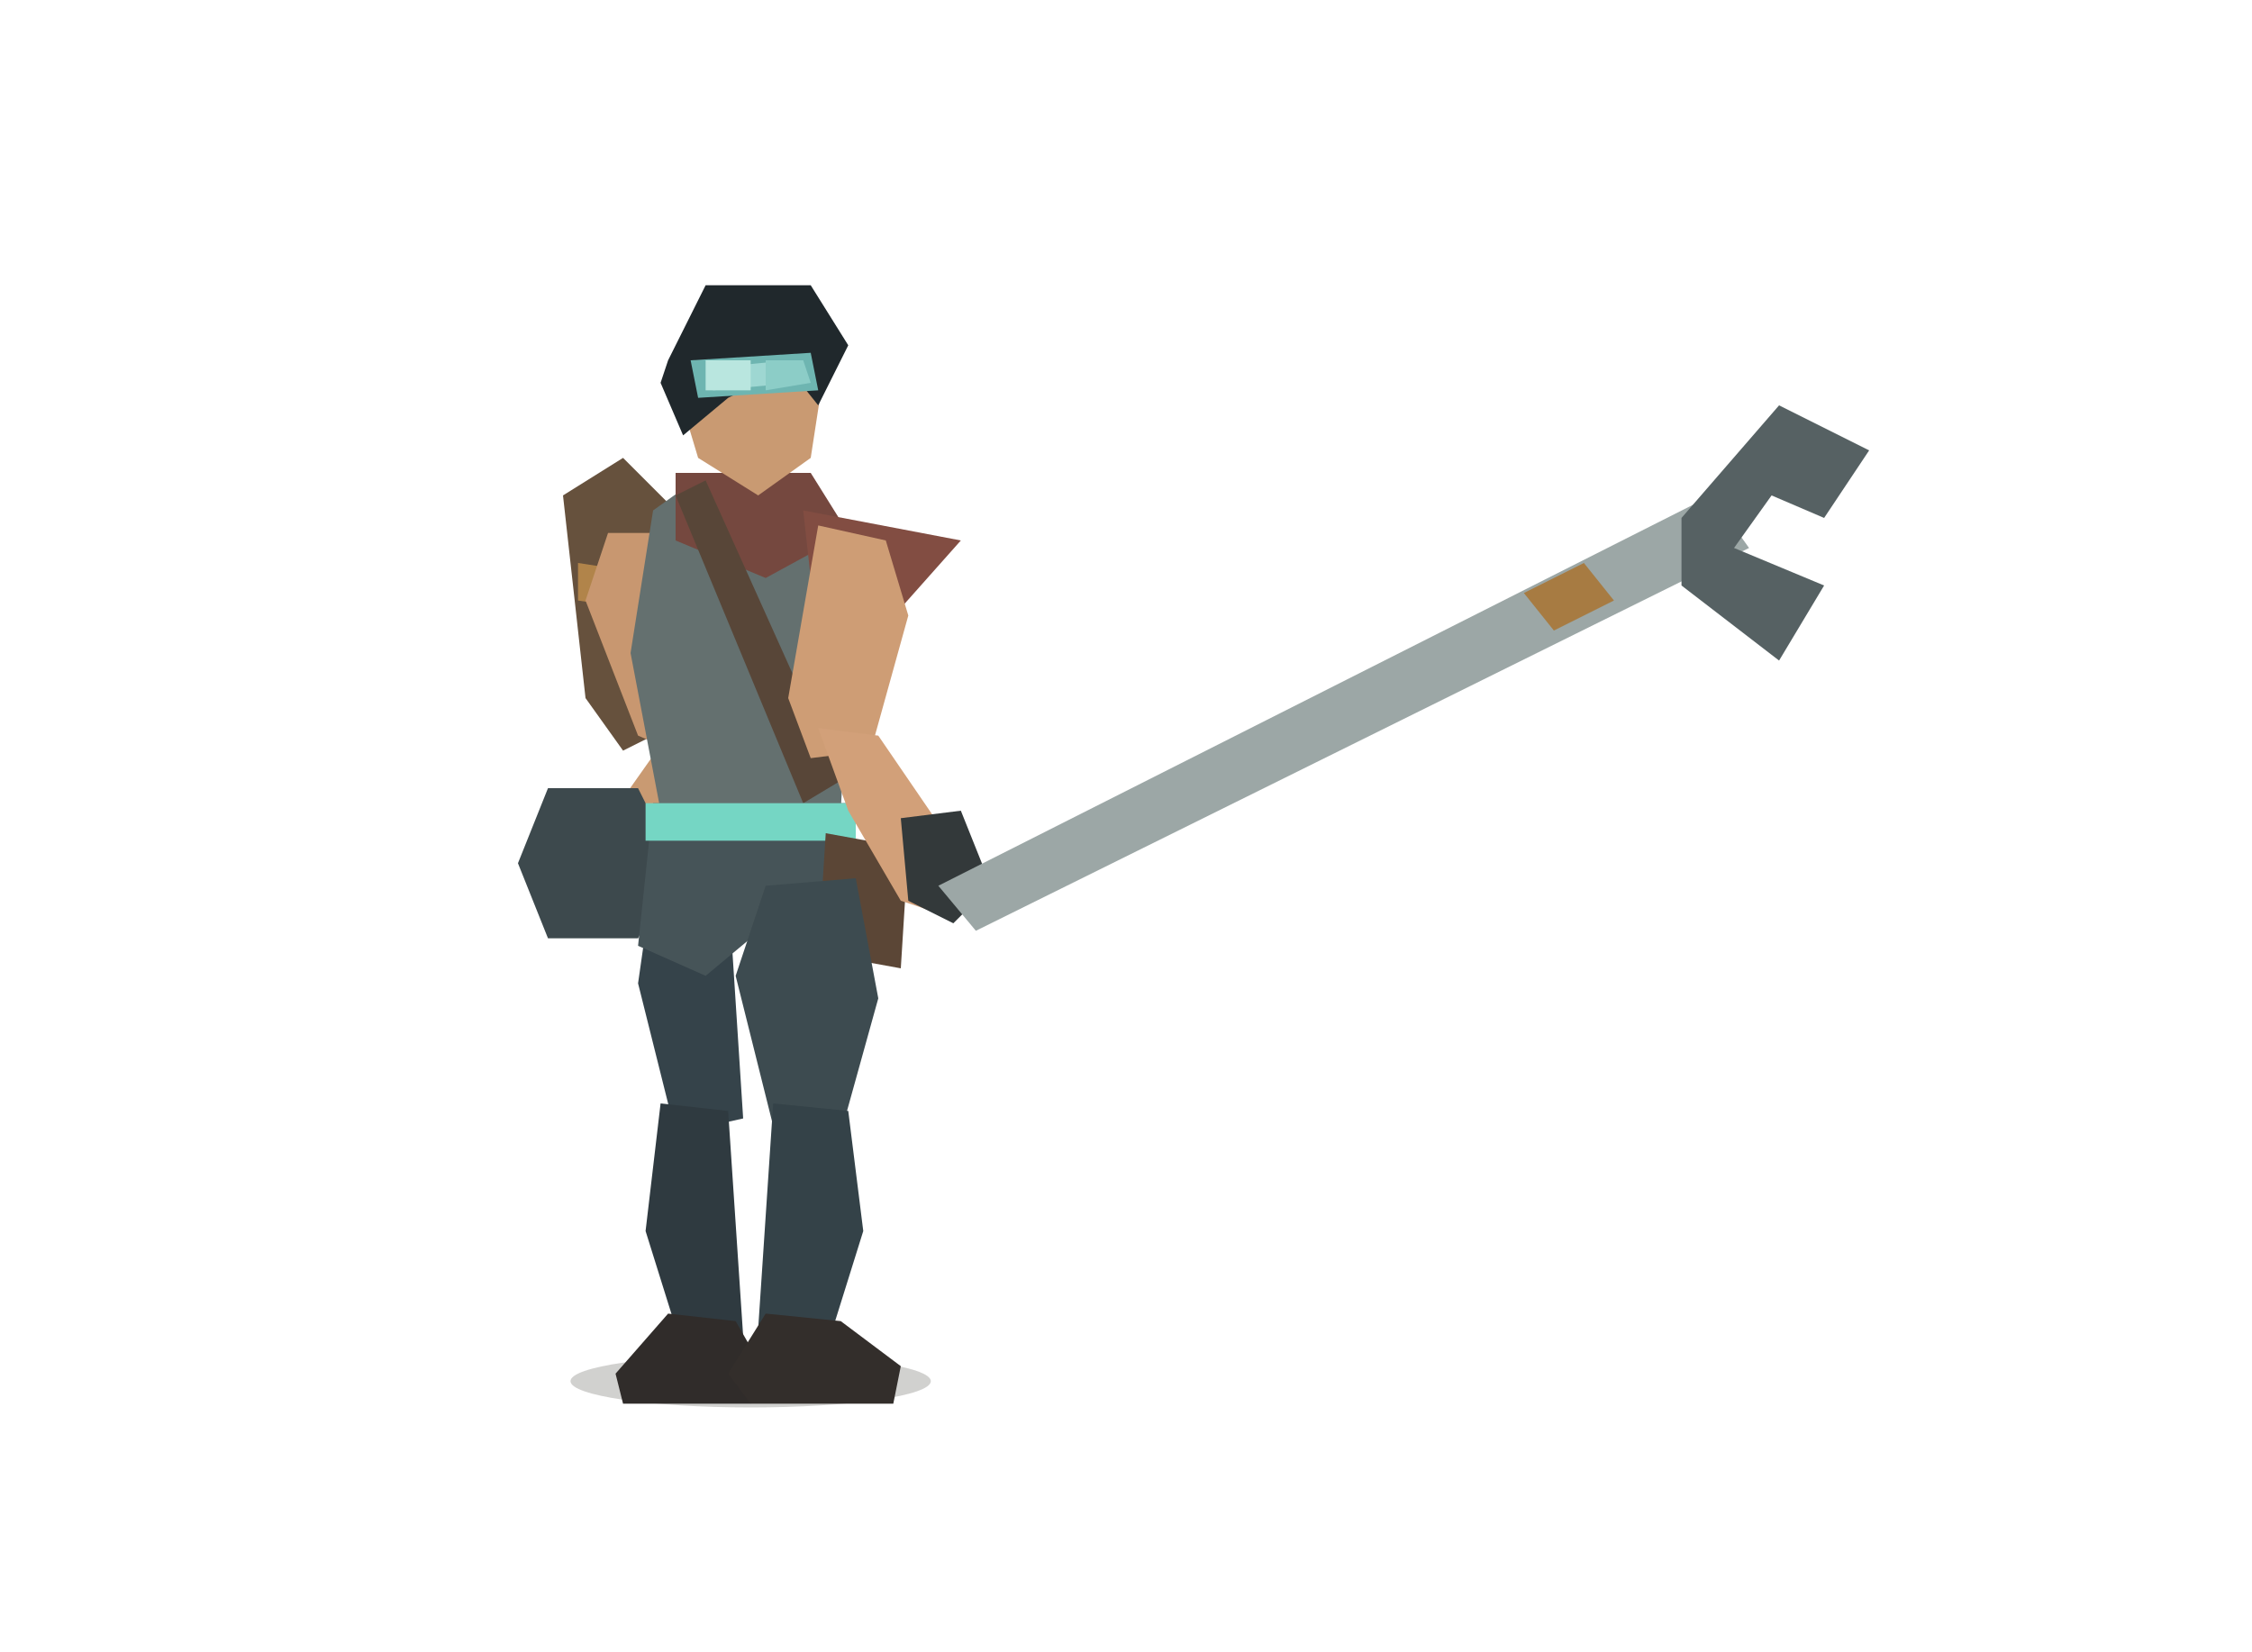
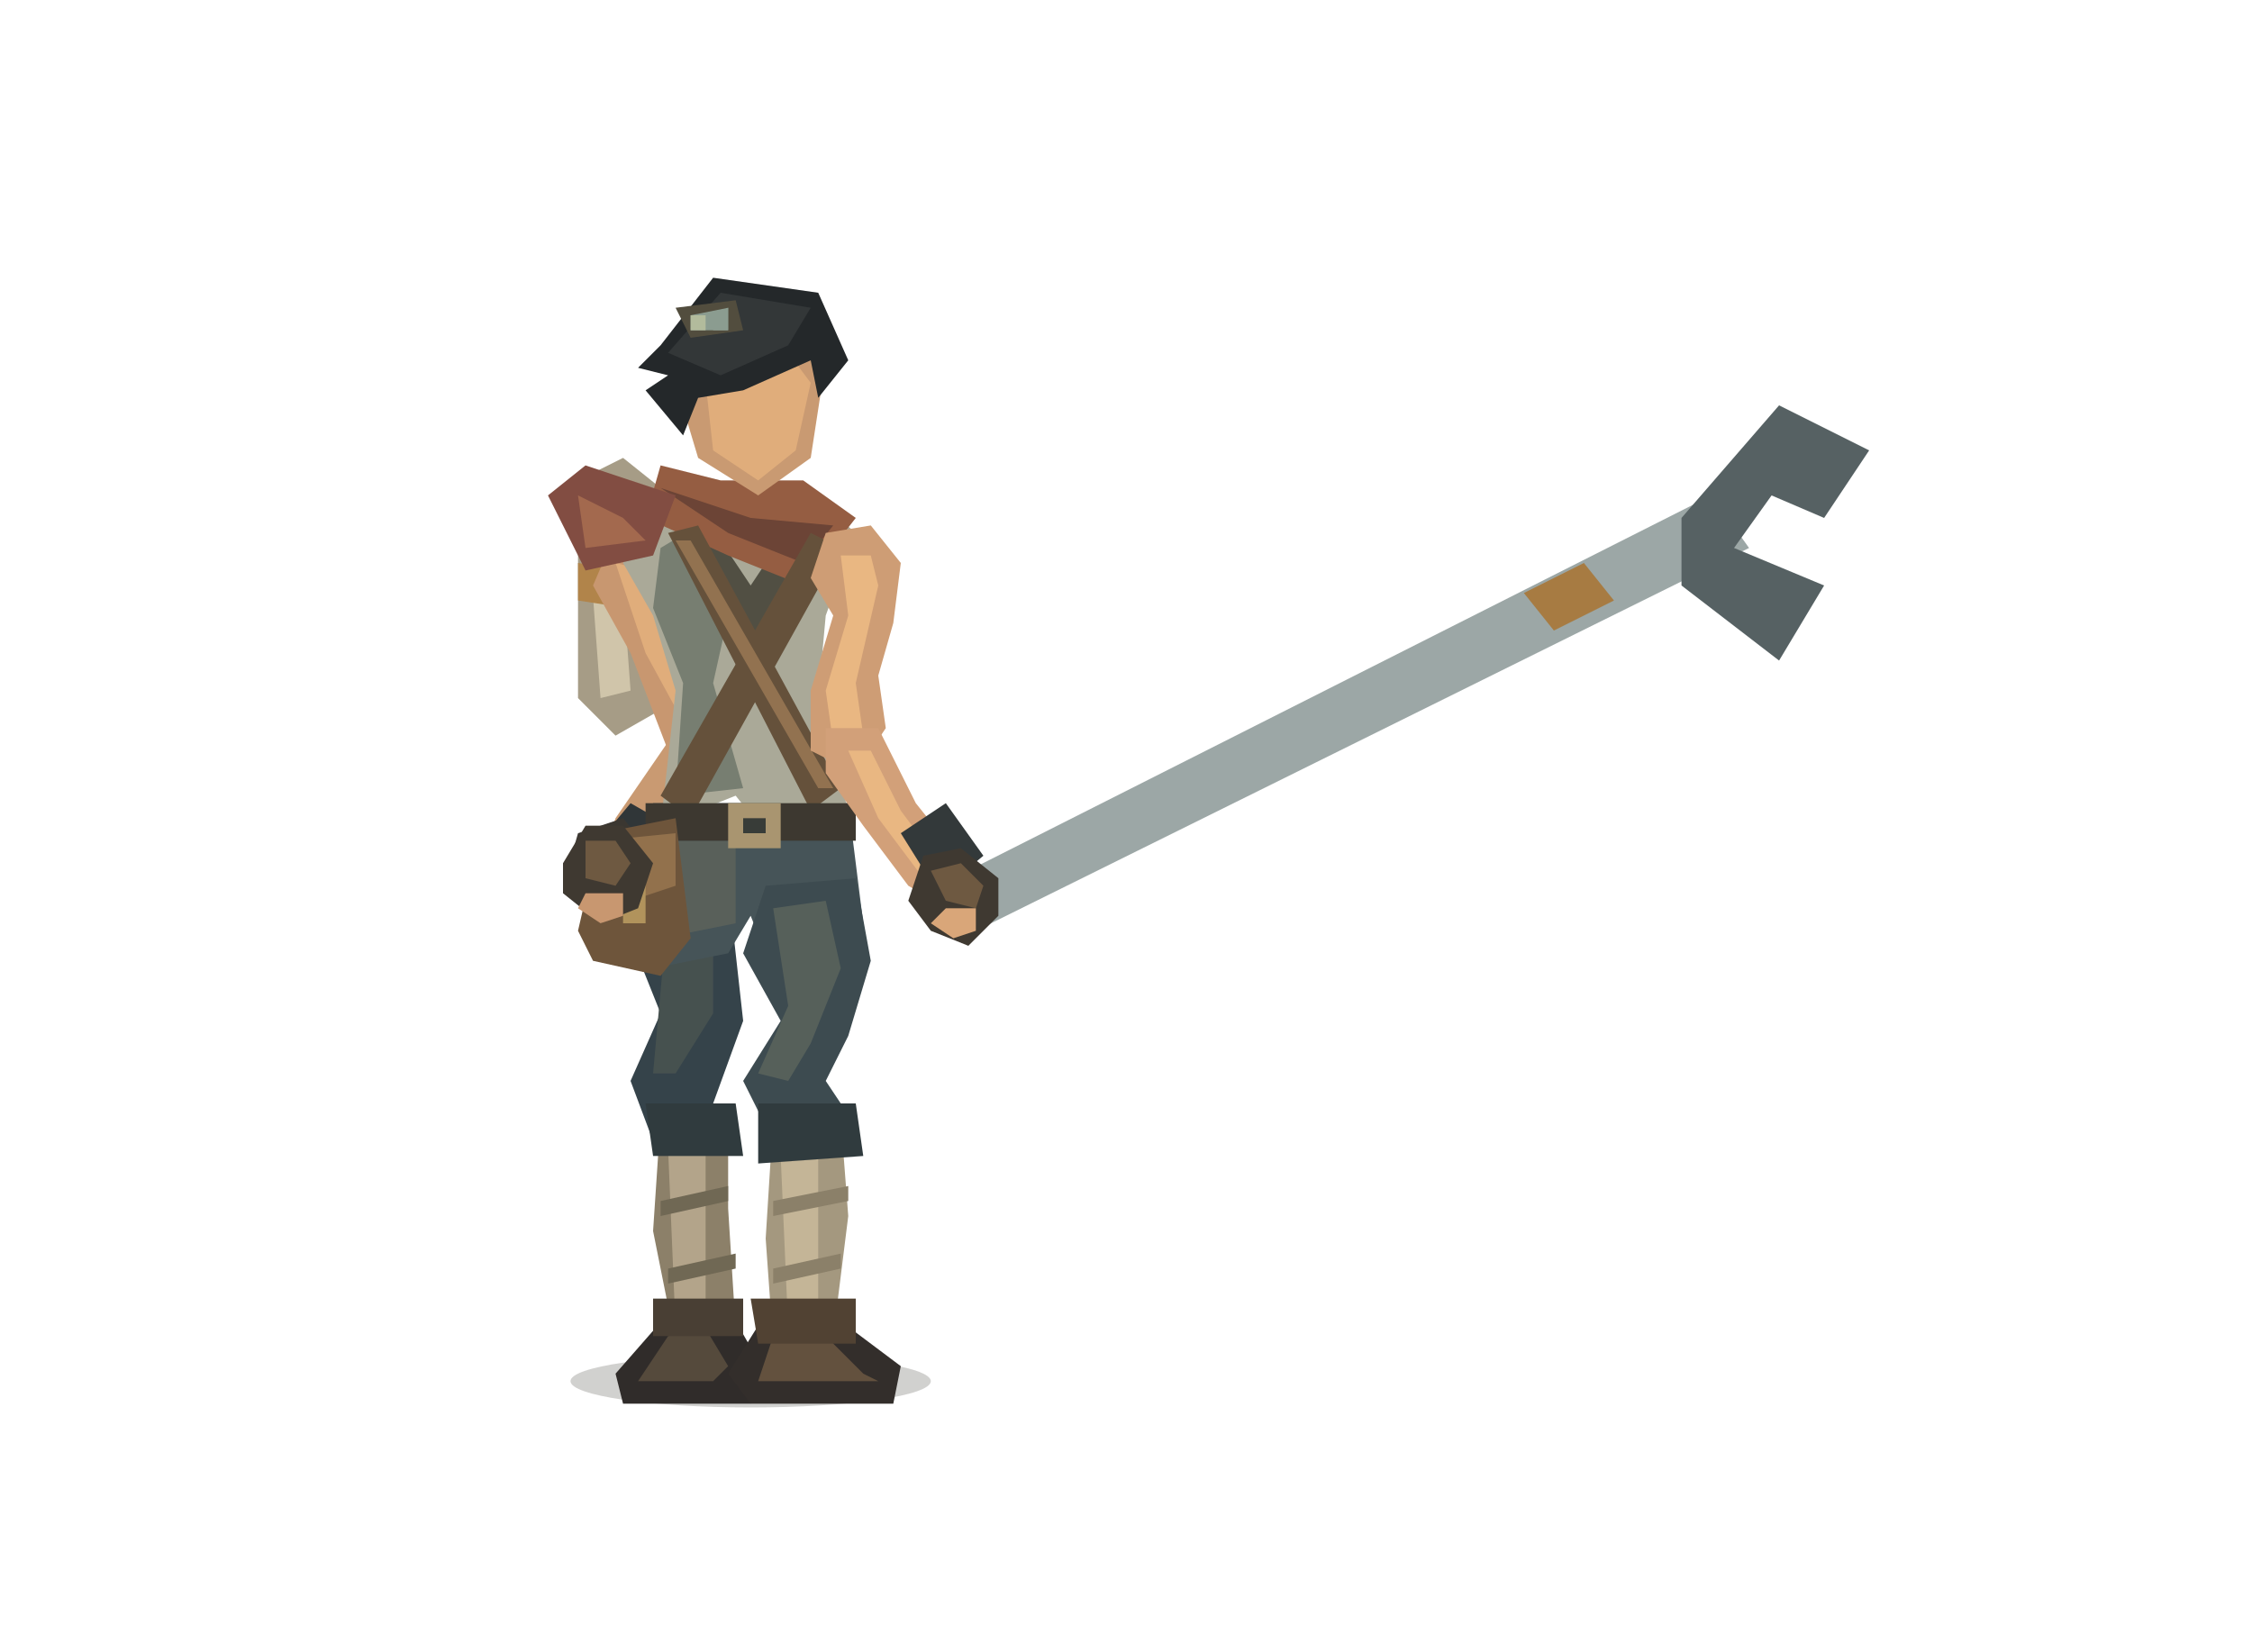
<svg xmlns="http://www.w3.org/2000/svg" id="rival-scout" data-rig-family="Humanoid" viewBox="-100 -100 300 220">
  <g id="rival-ground-shadow" data-joint="root" data-pivot="0 0" data-material="dirt" data-normal="0 -1 -0.2" data-occlusion="0.1" data-shadow="contact" data-role="visual" data-z="7">
    <ellipse id="rival-ground-shadow-shape" cx="0" cy="84" rx="24" ry="3.5" fill="#49463f" opacity="0.25" />
    <circle id="rival-ground-contact-marker" data-anchor="ground-contact" cx="0" cy="84" r="1" opacity="0" />
  </g>
  <g id="rival-far-upper-leg" data-joint="farHip" data-pivot="-8 20" data-material="cloth" data-normal="-0.18 -0.18 -0.97" data-occlusion="0.2" data-shadow="cast" data-role="visual" data-z="5">
-     <polygon id="rival-far-thigh-shape" points="-13,17 -3,18 -1,49 -10,51 -15,31" fill="#35434a" />
+     <polygon id="rival-far-thigh-shape" points="-13,17 -3,18 -1,36 -5,47 -3,52 -13,52 -16,44 -12,35 -16,25" fill="#35434a" />
+     <polygon id="rival-far-thigh-inset" data-z="-0.2" points="-11,21 -5,22 -5,35 -10,43 -13,43" fill="#46514f" />
  </g>
  <g id="rival-far-lower-leg" data-joint="farKnee" data-pivot="-8 50" data-material="cloth" data-normal="-0.2 -0.1 -0.97" data-occlusion="0.24" data-shadow="cast" data-role="visual" data-z="5">
-     <polygon id="rival-far-calf-shape" points="-12,47 -3,48 -1,78 -9,80 -14,64" fill="#2f3a40" />
+     <polygon id="rival-far-calf-shape" points="-12,49 -3,49 -3,61 -2,77 -10,79 -13,64" fill="#8c8069" />
+     <polygon id="rival-far-wrap-inset" data-z="-0.2" points="-11,53 -6,53 -6,76 -10,77" fill="#b3a48a" />
+     <polygon id="rival-far-wrap-seam" data-z="-0.2" points="-12,60 -3,58 -3,60 -12,62" fill="#706854" />
+     <polygon id="rival-far-wrap-lower-seam" data-z="-0.2" points="-11,69 -2,67 -2,69 -11,71" fill="#706854" />
+     <polygon id="rival-far-trouser-cuff" points="-14,47 -2,47 -1,54 -13,54" fill="#303b3e" />
  </g>
  <g id="rival-far-boot" data-joint="farFoot" data-pivot="-8 82" data-material="leather" data-normal="-0.18 -0.22 -0.96" data-occlusion="0.28" data-shadow="contact" data-role="visual" data-z="5">
    <polygon id="rival-far-boot-shape" points="-11,75 -2,76 2,83 0,87 -17,87 -18,83" fill="#302c2a" />
+     <polygon id="rival-far-boot-inset" data-z="-0.2" points="-11,78 -6,77 -3,82 -5,84 -15,84" fill="#554a3c" />
+     <polygon id="rival-far-boot-cuff" points="-13,73 -1,73 -1,78 -13,78" fill="#493f34" />
  </g>
  <g id="rival-rope-coil" data-joint="farShoulder" data-pivot="-14 -25" data-material="leather" data-normal="-0.3 -0.12 -0.95" data-occlusion="0.3" data-shadow="cast" data-role="visual" data-z="4">
-     <polygon id="rival-rope-coil-shape" points="-25,-34 -17,-39 -8,-30 -9,-4 -17,0 -22,-7" fill="#66513d" />
+     <polygon id="rival-rope-coil-shape" points="-23,-36 -17,-39 -12,-35 -11,-6 -18,-2 -23,-7" fill="#a69c86" />
+     <polygon id="rival-rope-coil-inset" data-z="-0.2" points="-22,-34 -18,-35 -16,-8 -20,-7" fill="#d0c5aa" />
    <polygon id="rival-rope-coil-band-shape" points="-23,-25 -10,-23 -10,-18 -23,-20" fill="#b1844a" data-material="brass" data-normal="-0.18 -0.1 -0.98" data-occlusion="0.2" />
  </g>
  <g id="rival-far-upper-arm" data-joint="farShoulder" data-pivot="-14 -25" data-material="skin" data-normal="-0.22 -0.16 -0.96" data-occlusion="0.22" data-shadow="cast" data-role="visual" data-z="3">
-     <polygon id="rival-far-upper-arm-shape" points="-19,-29 -11,-29 -4,-6 -8,1 -15,-2 -22,-20" fill="#c89770" />
+     <polygon id="rival-far-upper-arm-shape" points="-18,-29 -12,-28 -8,-19 -1,-7 -5,1 -11,0 -16,-13 -21,-22" fill="#c89770" />
+     <polygon id="rival-far-arm-inset" data-z="-0.2" points="-18,-25 -14,-24 -11,-14 -5,-4 -8,-2 -14,-13" fill="#e0ad7b" />
  </g>
  <g id="rival-far-forearm" data-joint="farElbow" data-pivot="-3 -3" data-material="skin" data-normal="-0.16 -0.08 -0.98" data-occlusion="0.22" data-shadow="cast" data-role="visual" data-z="3">
-     <polygon id="rival-far-forearm-shape" points="-9,-5 -2,-6 -14,17 -20,18 -21,12" fill="#c99a72" />
-     <polygon id="rival-far-glove-shape" points="-20,9 -12,11 -14,20 -21,20 -24,16" fill="#303638" data-material="leather" data-normal="-0.2 -0.08 -0.97" data-occlusion="0.24" />
+     <polygon id="rival-far-forearm-shape" points="-7,-7 1,-3 -7,8 -14,17 -20,15 -18,9" fill="#c99a72" />
+     <polygon id="rival-far-forearm-inset" data-z="-0.2" points="-4,-3 -1,-2 -10,11 -15,12" fill="#e0ad7b" />
+     <polygon id="rival-far-glove-shape" points="-16,7 -9,11 -13,17 -21,13" fill="#303638" data-material="leather" data-normal="-0.2 -0.08 -0.97" data-occlusion="0.24" />
  </g>
  <g id="survey-guard" data-joint="farHand" data-pivot="-19 15" data-material="painted-steel" data-normal="-0.36 -0.16 -0.92" data-occlusion="0.3" data-shadow="cast" data-role="visual" data-z="2">
-     <polygon id="rival-survey-guard-contour" points="-27,5 -15,5 -10,15 -15,25 -27,25 -31,15" fill="#3d494d" />
+     <polygon id="rival-survey-guard-contour" points="-23,11 -17,9 -13,14 -15,21 -20,23 -25,18" fill="#3b3731" />
    <circle id="rival-survey-guard-grip-marker" data-anchor="survey-guard-grip" cx="-19" cy="15" r="1" opacity="0" />
  </g>
  <g id="rival-pelvis-wrap" data-joint="pelvis" data-pivot="0 17" data-material="cloth" data-normal="0 -0.14 -0.99" data-occlusion="0.12" data-shadow="cast" data-role="visual" data-z="1">
-     <polygon id="rival-pelvis-wrap-shape" points="-13,7 13,7 15,27 6,30 0,25 -6,30 -15,26" fill="#465458" />
+     <polygon id="rival-pelvis-wrap-shape" points="-13,7 13,7 15,23 10,29 2,27 0,22 -3,27 -13,29 -16,23" fill="#465458" />
+     <polygon id="rival-pelvis-wrap-inset" data-z="-0.2" points="-11,12 -2,12 -2,23 -12,25" fill="#59605a" />
  </g>
  <g id="rival-vest" data-joint="chest" data-pivot="0 -23" data-material="cloth" data-normal="0 -0.16 -0.99" data-occlusion="0.1" data-shadow="cast" data-role="visual" data-z="0">
-     <polygon id="rival-vest-shape" points="-13,-32 -6,-37 7,-36 14,-28 12,8 -12,8 -16,-13" fill="#64706f" />
+     <polygon id="rival-vest-shape" points="-13,-31 -7,-35 7,-35 14,-29 10,-18 9,-7 13,8 2,11 -2,6 -12,10 -10,-8 -13,-18 -17,-25" fill="#aaa998" />
+     <polygon id="rival-vest-inset" data-z="-0.2" points="-12,-27 -7,-30 -3,-18 -5,-9 -1,5 -10,6 -9,-9 -13,-19" fill="#777e71" />
+     <polygon id="rival-vest-collar-detail" data-z="-0.2" points="-6,-31 0,-22 6,-31 7,-21 0,-12 -7,-22" fill="#514f43" />
  </g>
  <g id="rival-scarf" data-joint="neck" data-pivot="0 -32" data-material="cloth" data-normal="0.12 -0.16 -0.98" data-occlusion="0.12" data-shadow="cast" data-role="visual" data-z="-2">
-     <polygon id="rival-scarf-collar-shape" points="-10,-37 8,-37 13,-29 2,-23 -10,-28" fill="#75483f" />
-     <polygon id="rival-scarf-tail-shape" points="7,-32 28,-28 20,-19 8,-23" fill="#824d42" data-normal="0.28 -0.12 -0.95" data-occlusion="0.08" />
+     <polygon id="rival-scarf-collar-shape" points="-12,-38 -4,-36 7,-36 14,-31 7,-22 -3,-26 -14,-31" fill="#955d42" />
+     <polygon id="rival-scarf-collar-inset" data-z="-0.2" points="-12,-35 0,-31 11,-30 7,-25 -3,-29" fill="#6c4436" />
+     <polygon id="rival-scarf-tail-shape" points="-10,-34 -22,-38 -27,-34 -22,-24 -13,-26" fill="#824d42" data-normal="0.28 -0.12 -0.95" data-occlusion="0.08" />
+     <polygon id="rival-scarf-tail-inset" data-z="-0.2" points="-23,-34 -17,-31 -14,-28 -22,-27" fill="#a3694e" />
  </g>
  <g id="rival-head" data-joint="head" data-pivot="0 -42" data-material="skin" data-normal="0 -0.1 -0.99" data-occlusion="0.07" data-shadow="cast" data-role="visual" data-z="-3">
    <polygon id="rival-face-shape" points="-7,-55 4,-59 10,-52 8,-39 1,-34 -7,-39 -10,-49" fill="#c99a72" />
+     <polygon id="rival-face-inset" data-z="-0.2" points="-6,-49 5,-53 8,-49 6,-40 1,-36 -5,-40" fill="#e0ad7b" />
  </g>
  <g id="rival-hair" data-joint="head" data-pivot="0 -42" data-material="cloth" data-normal="-0.12 -0.2 -0.97" data-occlusion="0.16" data-shadow="cast" data-role="visual" data-z="-4">
-     <polygon id="rival-hair-shape" points="-11,-52 -6,-62 8,-62 13,-54 9,-46 5,-51 -3,-47 -9,-42 -12,-49" fill="#20282c" />
+     <polygon id="rival-hair-shape" points="-12,-54 -5,-63 9,-61 13,-52 9,-47 8,-52 -1,-48 -7,-47 -9,-42 -14,-48 -11,-50 -15,-51" fill="#24282a" />
+     <polygon id="rival-hair-inset" data-z="-0.2" points="-11,-53 -4,-61 8,-59 5,-54 -4,-50" fill="#333738" />
  </g>
  <g id="rival-survey-goggles" data-joint="head" data-pivot="0 -42" data-material="glass" data-normal="0 -0.04 -1" data-occlusion="0.04" data-shadow="none" data-role="visual" data-z="-6">
-     <polygon id="rival-goggles-shape" points="-8,-52 8,-53 9,-48 -7,-47" fill="#6eb5b1" />
-     <polygon id="rival-goggles-mid-mark" data-lod="mid" points="-5,-51 5,-52 6,-49 -5,-48" fill="#9ed7d2" />
-     <polygon id="rival-goggles-near-mark" data-lod="near" points="-6,-52 0,-52 0,-48 -6,-48" fill="#b9e6df" />
-     <polygon id="rival-goggles-near-side-mark" data-lod="near" points="2,-52 7,-52 8,-49 2,-48" fill="#8ccdc7" />
+     <polygon id="rival-goggles-shape" points="-10,-59 -2,-60 -1,-56 -8,-55" fill="#524d3e" />
+     <polygon id="rival-goggles-mid-mark" data-lod="mid" points="-8,-58 -3,-59 -3,-56 -8,-56" fill="#8b9c90" />
+     <polygon id="rival-goggles-near-mark" data-lod="near" points="-8,-58 -6,-58 -6,-56 -8,-56" fill="#b2bb9c" />
+     <polygon id="rival-goggles-near-side-mark" data-lod="near" points="-5,-58 -3,-59 -3,-56 -5,-56" fill="#8b9c90" />
  </g>
  <g id="rival-harness" data-joint="chest" data-pivot="0 -23" data-material="leather" data-normal="0.14 -0.08 -0.99" data-occlusion="0.1" data-shadow="cast" data-role="visual" data-z="-4">
-     <polygon id="rival-harness-shape" points="-10,-34 -6,-36 12,4 7,7" fill="#584638" />
+     <polygon id="rival-harness-shape" points="-11,-29 -7,-30 12,5 8,8" fill="#65513b" />
+     <polygon id="rival-harness-cross-strap" points="8,-29 12,-27 -8,9 -12,6" fill="#65513b" />
+     <polygon id="rival-harness-inset" data-z="-0.2" points="-10,-28 -8,-28 11,5 9,5" fill="#927250" />
  </g>
  <g id="rival-salvage-band" data-joint="pelvis" data-pivot="0 17" data-material="cloth" data-normal="0 -0.05 -1" data-occlusion="0.05" data-shadow="none" data-role="visual" data-z="-5">
-     <polygon id="rival-salvage-band-shape" points="-14,7 14,7 14,12 -14,12" fill="#75d6c4" />
+     <polygon id="rival-salvage-band-shape" points="-14,7 14,7 14,12 -14,12" fill="#3d3830" />
+     <polygon id="rival-belt-buckle-detail" data-z="-0.2" points="-3,7 4,7 4,13 -3,13" fill="#a99570" data-material="brass" />
+     <polygon id="rival-belt-buckle-inset" data-z="-0.2" points="-1,9 2,9 2,11 -1,11" fill="#383c38" />
  </g>
  <g id="rival-tool-pouch" data-joint="pelvis" data-pivot="0 17" data-material="leather" data-normal="0.3 -0.12 -0.95" data-occlusion="0.12" data-shadow="cast" data-role="visual" data-z="-3">
-     <polygon id="rival-tool-pouch-shape" points="10,11 21,13 20,29 9,27" fill="#5b4636" />
+     <polygon id="rival-tool-pouch-shape" points="-20,11 -10,9 -8,25 -12,30 -21,28 -23,24" fill="#6e553b" />
+     <polygon id="rival-tool-pouch-flap-detail" data-z="-0.2" points="-20,12 -10,11 -10,18 -16,20 -21,17" fill="#92714c" />
+     <polygon id="rival-tool-pouch-buckle-detail" data-z="-0.2" points="-17,17 -14,17 -14,23 -17,23" fill="#b1935c" data-material="brass" />
  </g>
  <g id="rival-near-upper-leg" data-joint="nearHip" data-pivot="8 20" data-material="cloth" data-normal="0.2 -0.14 -0.97" data-occlusion="0.1" data-shadow="cast" data-role="visual" data-z="-5">
-     <polygon id="rival-near-thigh-shape" points="2,18 14,17 17,33 12,51 3,50 -2,30" fill="#3d4b50" />
+     <polygon id="rival-near-thigh-shape" points="2,18 14,17 16,28 13,38 10,44 14,50 3,52 -1,44 4,36 -1,27" fill="#3d4b50" />
+     <polygon id="rival-near-thigh-inset" data-z="-0.2" points="3,21 10,20 12,29 8,39 5,44 1,43 5,34" fill="#56605a" />
  </g>
  <g id="rival-near-lower-leg" data-joint="nearKnee" data-pivot="8 50" data-material="cloth" data-normal="0.22 -0.1 -0.97" data-occlusion="0.12" data-shadow="cast" data-role="visual" data-z="-5">
-     <polygon id="rival-near-calf-shape" points="3,47 13,48 15,64 10,80 1,77" fill="#344248" />
+     <polygon id="rival-near-calf-shape" points="3,49 12,49 13,62 11,78 3,79 2,65" fill="#a4987f" />
+     <polygon id="rival-near-wrap-inset" data-z="-0.2" points="4,54 9,54 9,76 5,77" fill="#c4b597" />
+     <polygon id="rival-near-wrap-seam" data-z="-0.2" points="3,60 13,58 13,60 3,62" fill="#8b8069" />
+     <polygon id="rival-near-wrap-lower-seam" data-z="-0.2" points="3,69 12,67 12,69 3,71" fill="#8b8069" />
+     <polygon id="rival-near-trouser-cuff" points="1,47 14,47 15,54 1,55" fill="#303b3e" />
  </g>
  <g id="rival-near-boot" data-joint="nearFoot" data-pivot="8 82" data-material="leather" data-normal="0.2 -0.22 -0.95" data-occlusion="0.16" data-shadow="contact" data-role="visual" data-z="-5">
    <polygon id="rival-near-boot-shape" points="2,75 12,76 20,82 19,87 0,87 -3,83" fill="#332e2b" />
+     <polygon id="rival-near-boot-inset" data-z="-0.2" points="3,78 10,78 15,83 17,84 1,84" fill="#63513e" />
+     <polygon id="rival-near-boot-cuff" points="0,73 14,73 14,79 1,79" fill="#514233" />
  </g>
  <g id="rival-near-upper-arm" data-joint="nearShoulder" data-pivot="14 -25" data-material="skin" data-normal="0.28 -0.14 -0.95" data-occlusion="0.08" data-shadow="cast" data-role="visual" data-z="-6">
-     <polygon id="rival-near-upper-arm-shape" points="9,-30 18,-28 21,-18 16,0 8,1 5,-7" fill="#ce9d75" />
+     <polygon id="rival-near-upper-arm-shape" points="10,-29 16,-30 20,-25 19,-17 17,-10 18,-3 14,3 8,0 8,-8 11,-18 8,-23" fill="#ce9d75" />
+     <polygon id="rival-near-arm-inset" data-z="-0.2" points="12,-26 16,-26 17,-22 14,-9 15,-2 11,-1 10,-8 13,-18" fill="#e9b782" />
  </g>
  <g id="rival-near-forearm" data-joint="nearElbow" data-pivot="14 0" data-material="skin" data-normal="0.22 -0.08 -0.97" data-occlusion="0.08" data-shadow="cast" data-role="visual" data-z="-6">
-     <polygon id="rival-near-forearm-shape" points="9,-3 17,-2 30,17 26,22 20,20 13,8" fill="#d2a079" />
-     <polygon id="rival-near-glove-shape" points="20,9 28,8 32,18 27,23 21,20" fill="#33393a" data-material="leather" data-normal="0.24 -0.08 -0.97" data-occlusion="0.1" />
+     <polygon id="rival-near-forearm-shape" points="10,-3 17,-3 22,7 30,17 26,21 21,18 15,10 10,3" fill="#d2a079" />
+     <polygon id="rival-near-forearm-inset" data-z="-0.2" points="13,0 16,0 20,8 26,16 23,17 17,9" fill="#e9b782" />
+     <polygon id="rival-near-glove-shape" points="20,11 26,7 31,14 25,19" fill="#33393a" data-material="leather" data-normal="0.24 -0.08 -0.97" data-occlusion="0.1" />
  </g>
  <g id="salvage-hook" data-joint="nearHand" data-pivot="27 20" data-material="raw-steel" data-normal="0.1 -0.24 -0.97" data-occlusion="0.06" data-shadow="cast" data-role="visual" data-z="-8">
    <polygon id="rival-salvage-hook-contour" points="25,18 128,-34 133,-27 30,24" fill="#9ca7a6" />
    <circle id="rival-salvage-hook-grip-marker" data-anchor="hook-grip" cx="27" cy="20" r="1" opacity="0" />
    <circle id="rival-salvage-hook-tip-marker" data-anchor="hook-tip" cx="136" cy="-29" r="1" opacity="0" />
  </g>
  <g id="rival-hook-head-detail" data-joint="nearHand" data-pivot="27 20" data-material="painted-steel" data-normal="0.16 -0.2 -0.97" data-occlusion="0.08" data-shadow="cast" data-role="visual" data-z="-9">
-     <polygon id="rival-hook-head-inset-shape" points="124,-31 137,-46 149,-40 143,-31 136,-34 131,-27 143,-22 137,-12 124,-22" fill="#566163" />
+     <polygon id="rival-hook-head-inset-shape" data-z="-0.2" points="124,-31 137,-46 149,-40 143,-31 136,-34 131,-27 143,-22 137,-12 124,-22" fill="#566163" />
    <polygon id="rival-hook-collar-shape" points="103,-21 111,-25 115,-20 107,-16" fill="#a77b42" data-material="brass" data-normal="0.1 -0.16 -0.98" data-occlusion="0.06" />
  </g>
+   <g id="rival-near-hand" data-joint="nearHand" data-pivot="27 20" data-material="leather" data-normal="0.24 -0.08 -0.97" data-occlusion="0.1" data-shadow="cast" data-role="visual" data-z="-10">
+     <polygon id="rival-near-hand-shape" points="23,14 28,13 33,17 33,22 29,26 24,24 21,20" fill="#3f3931" />
+     <polygon id="rival-near-hand-inset" data-z="-0.2" points="24,16 28,15 31,18 30,21 26,20" fill="#6e5941" />
+     <polygon id="rival-near-fingers-detail" data-z="-0.2" points="26,21 30,21 30,24 27,25 24,23" fill="#d9a679" data-material="skin" />
+   </g>
+   <g id="rival-far-hand" data-joint="farHand" data-pivot="-19 15" data-material="leather" data-normal="-0.2 -0.08 -0.97" data-occlusion="0.22" data-shadow="cast" data-role="visual" data-z="-7">
+     <polygon id="rival-far-hand-shape" points="-22,10 -17,10 -13,15 -15,21 -20,23 -25,19 -25,15" fill="#3f3931" />
+     <polygon id="rival-far-hand-inset" data-z="-0.2" points="-22,12 -18,12 -16,15 -18,18 -22,17" fill="#6e5941" />
+     <polygon id="rival-far-fingers-detail" data-z="-0.2" points="-22,19 -17,19 -17,22 -20,23 -23,21" fill="#c89770" data-material="skin" />
+   </g>
</svg>
